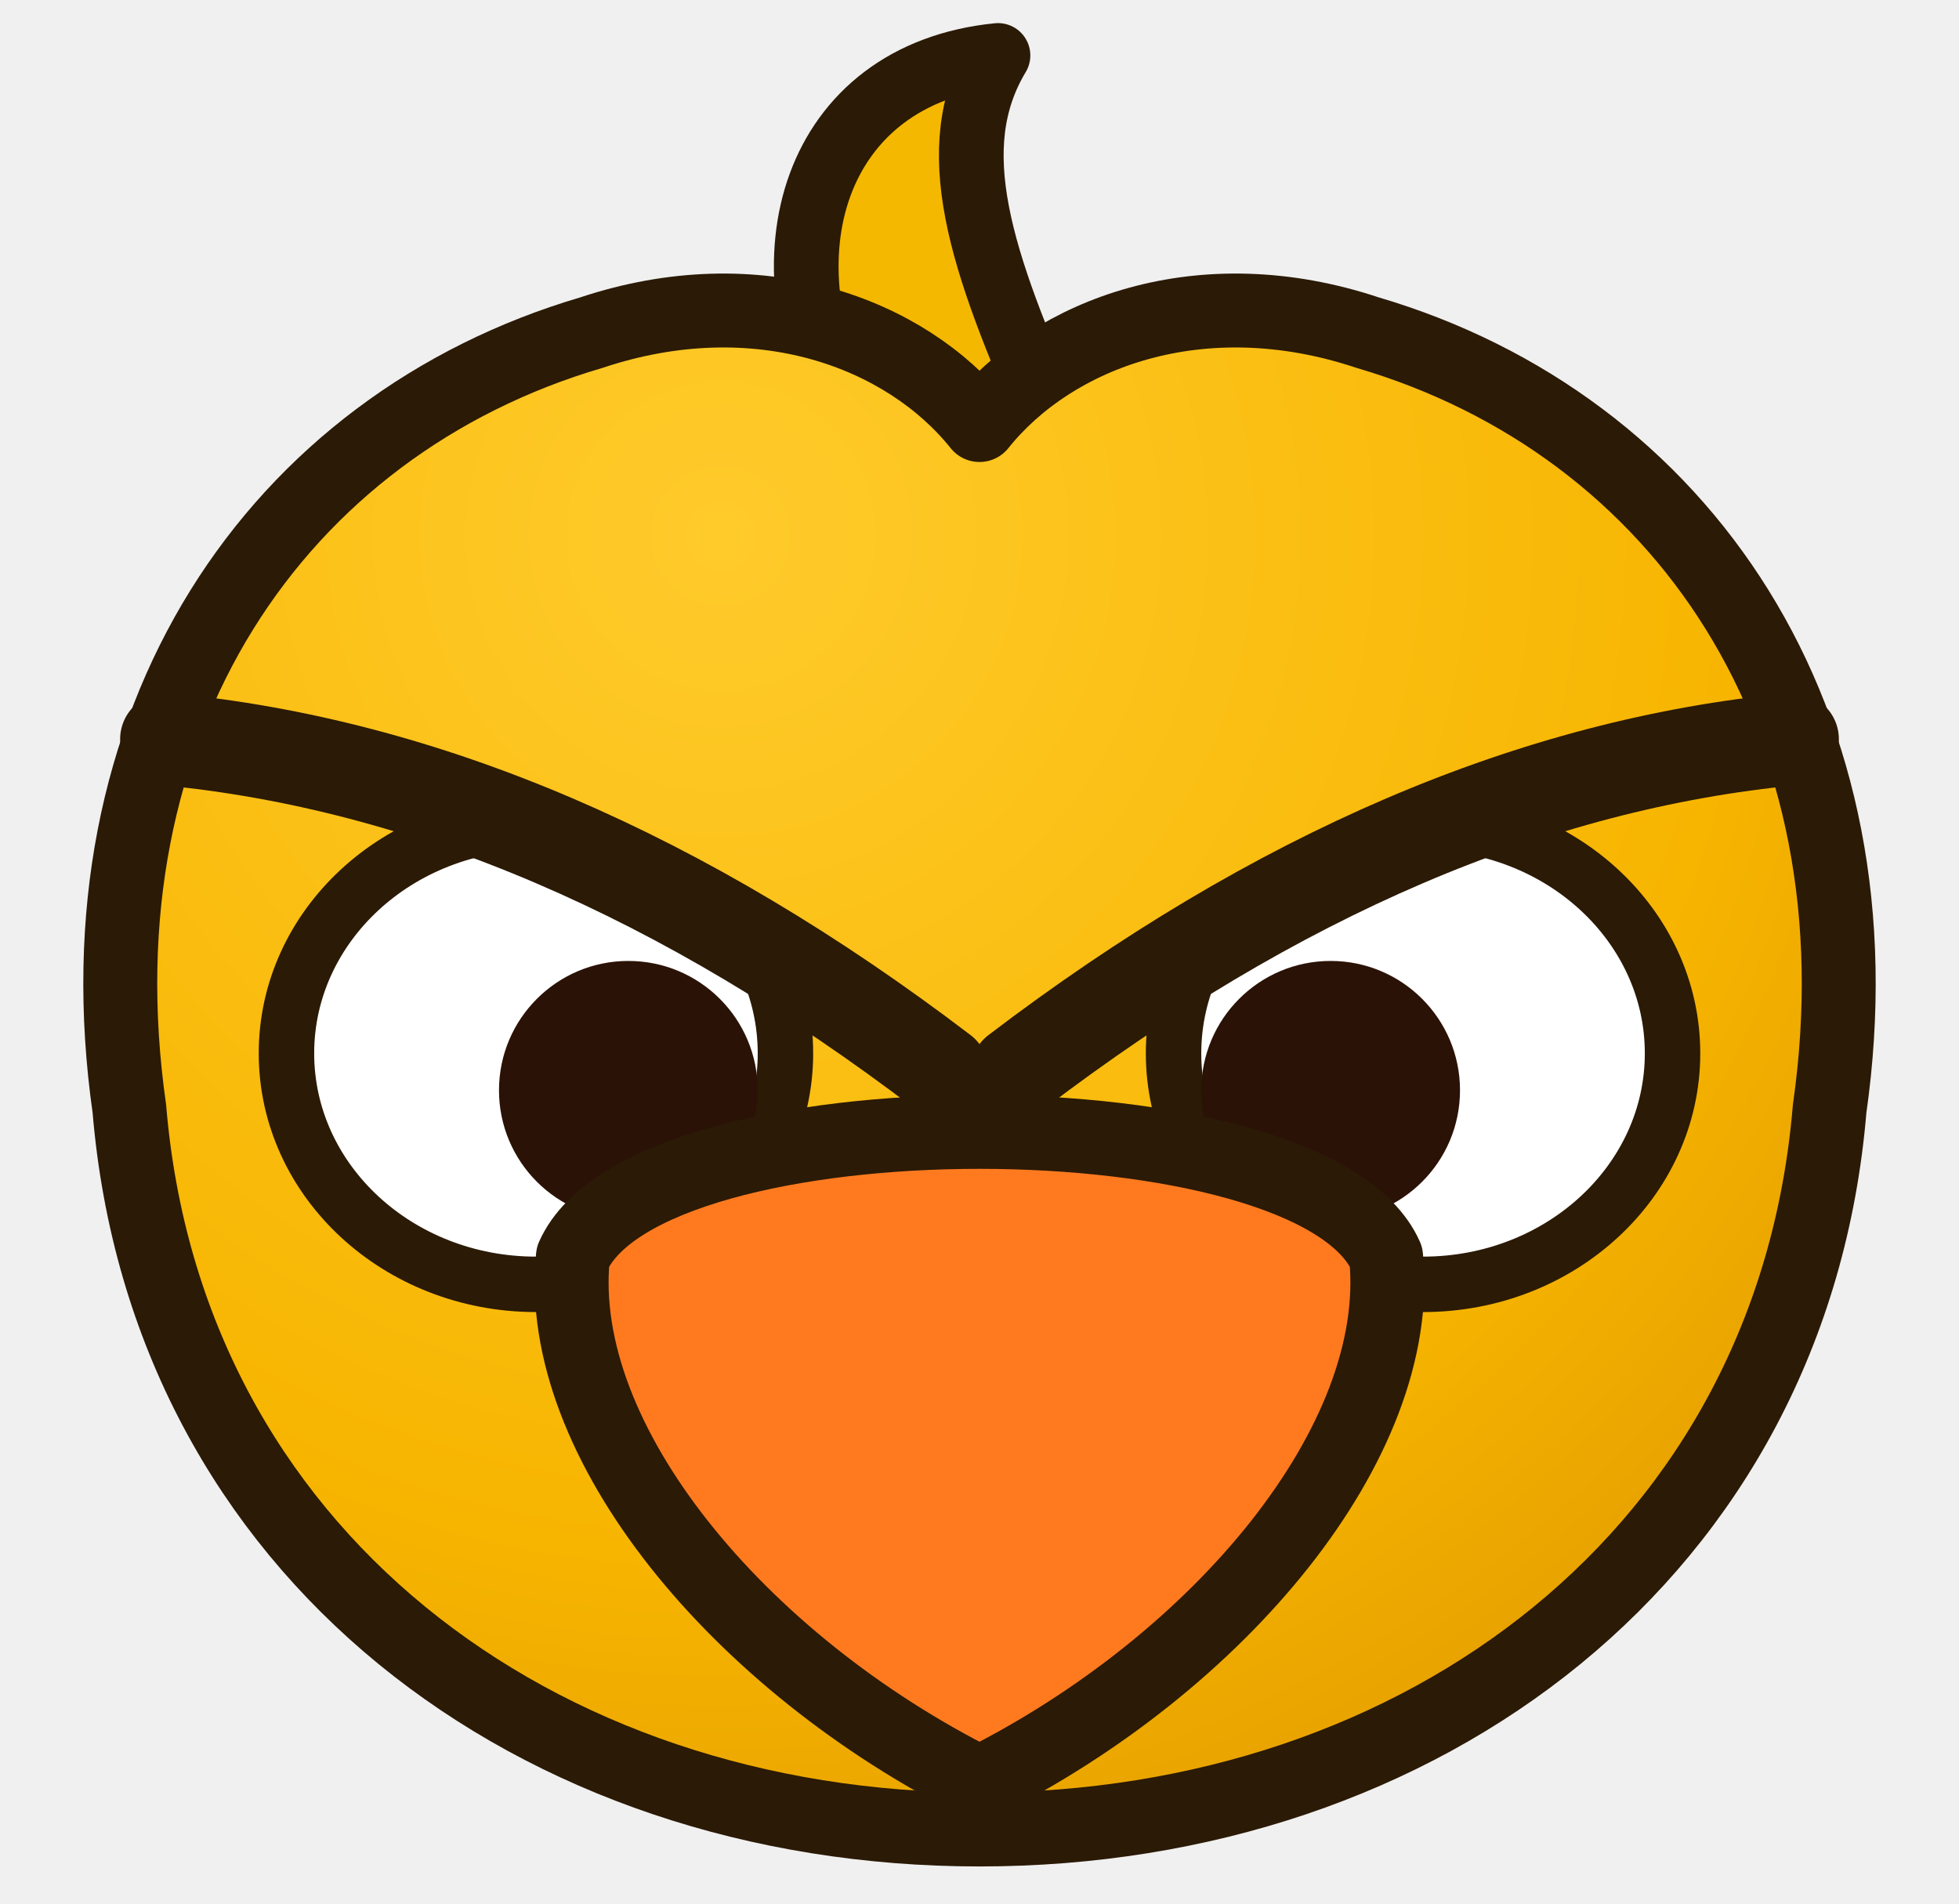
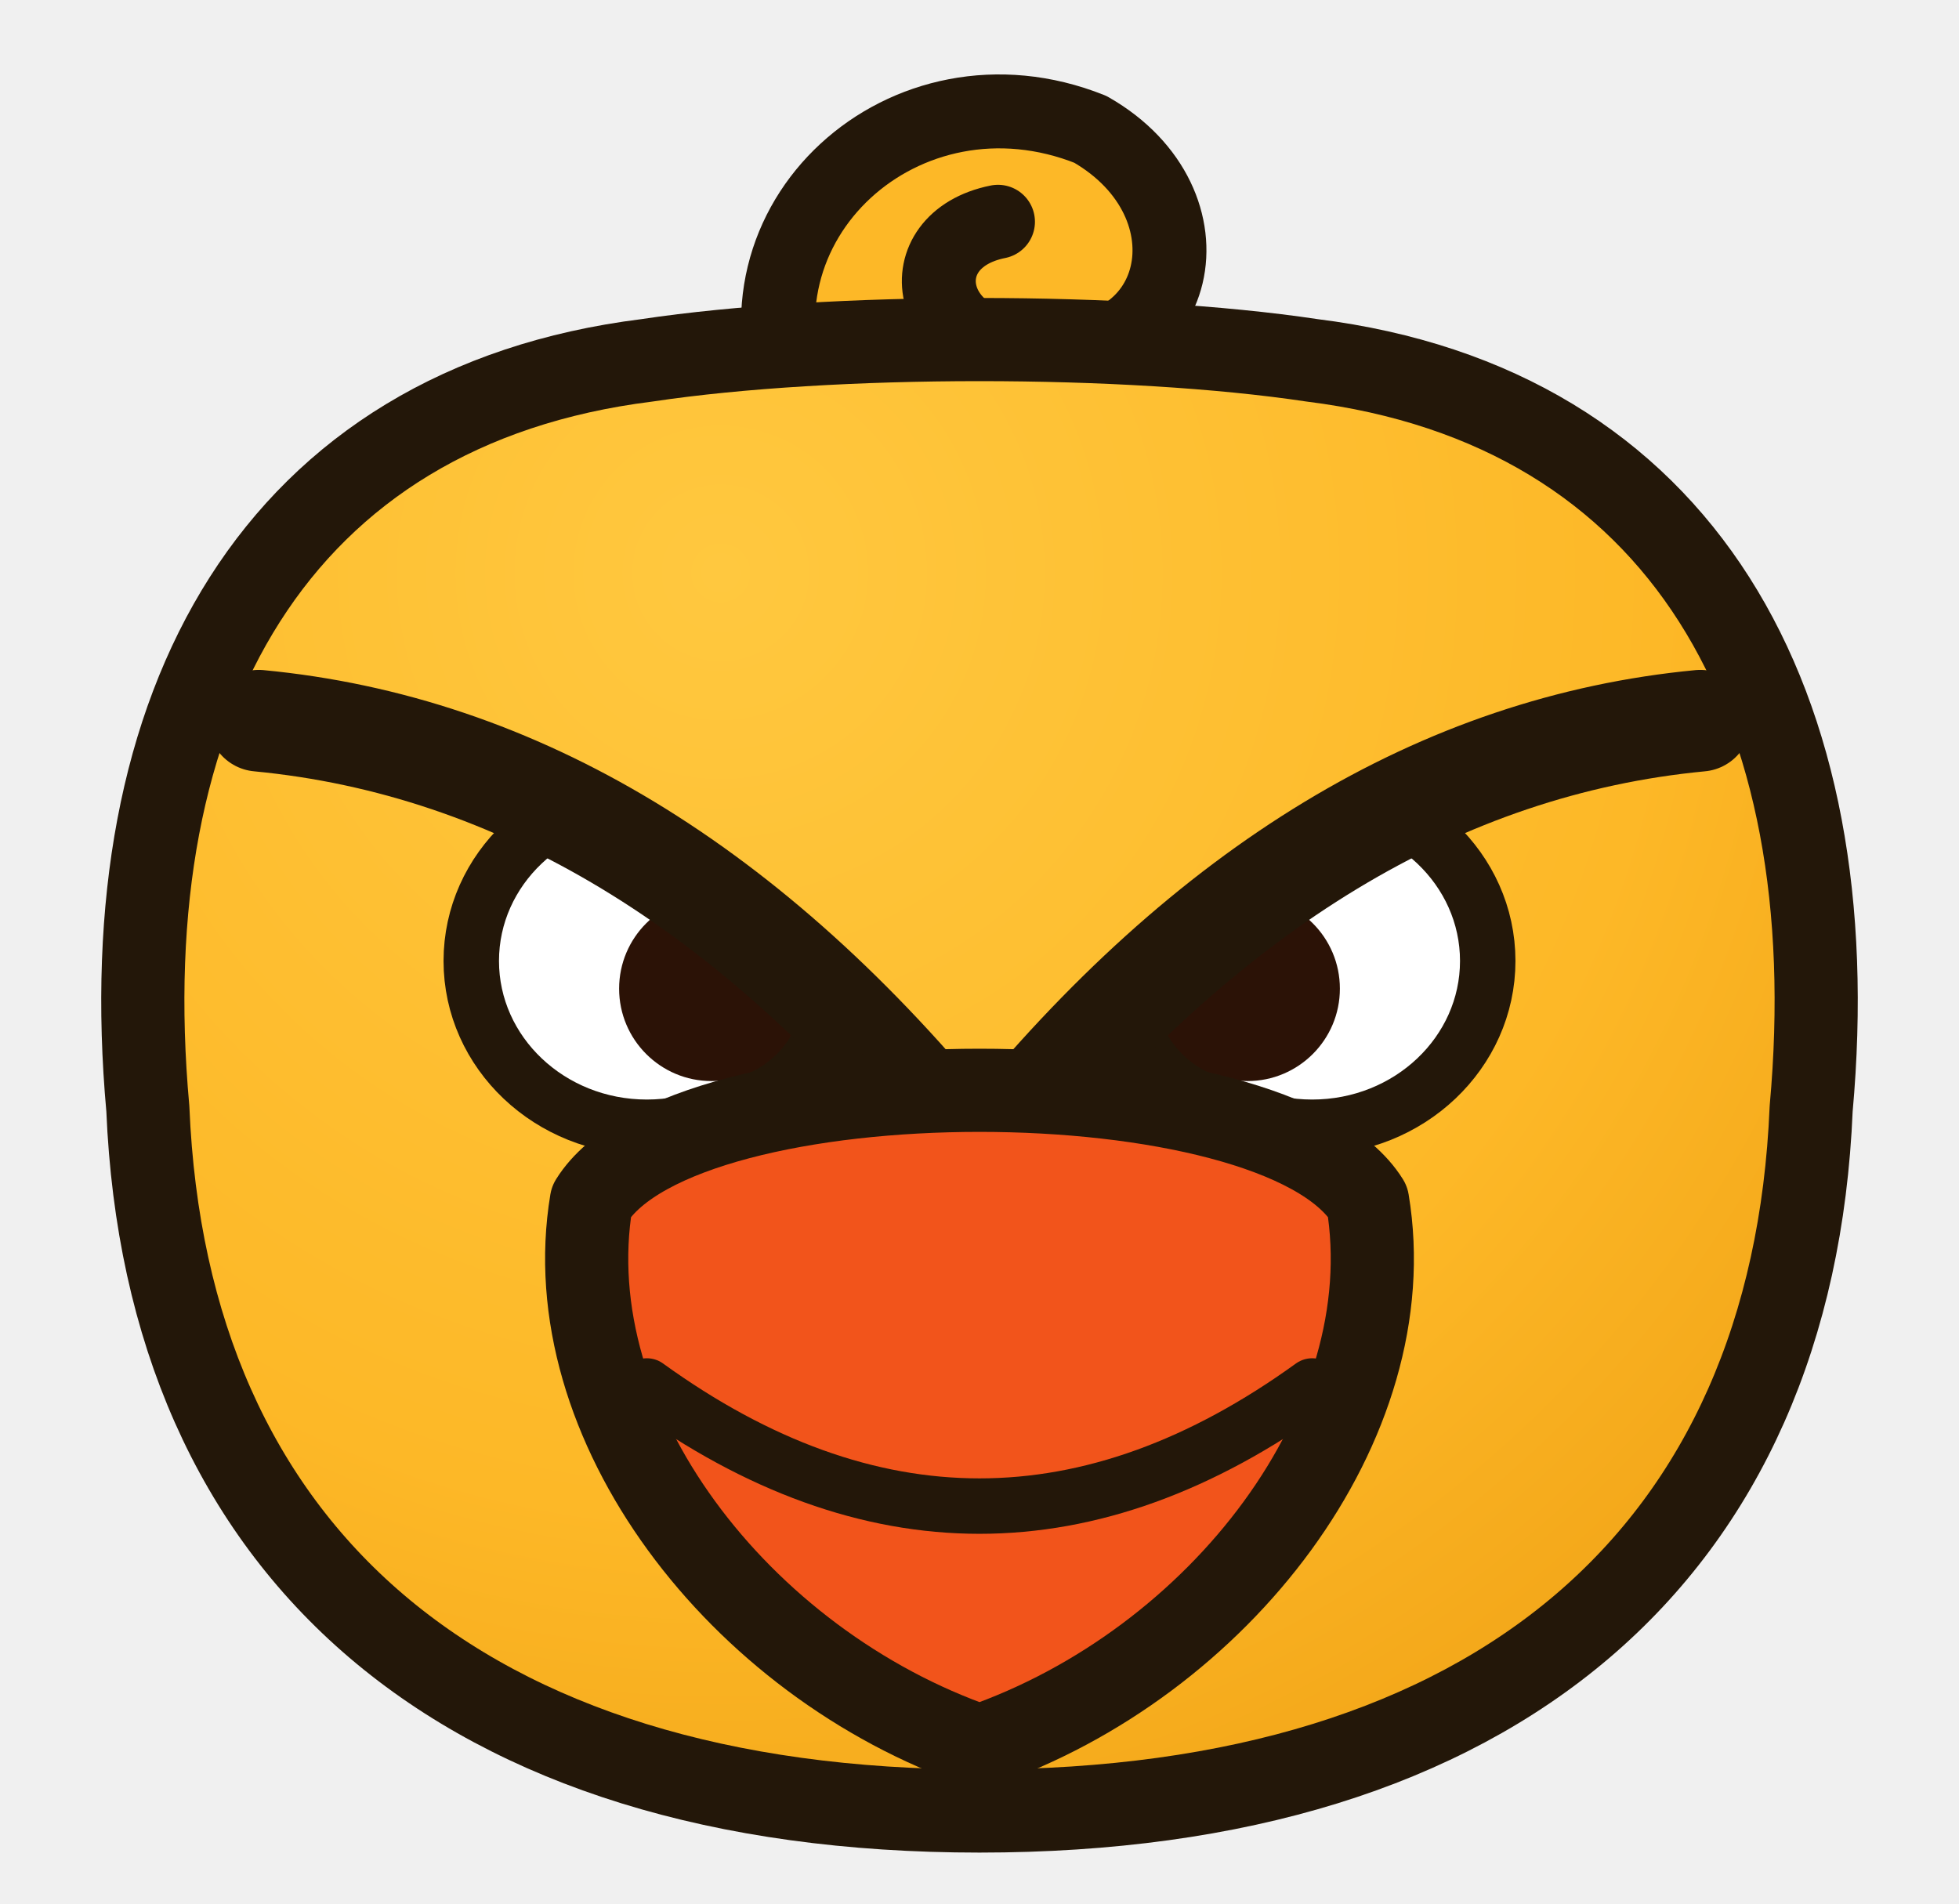
<svg xmlns="http://www.w3.org/2000/svg" viewBox="14 8 212 206">
  <defs>
-     <radialGradient id="g" gradientUnits="userSpaceOnUse" cx="92" cy="66" r="170">
-       <stop offset="0" stop-color="#ffcb2b" />
-       <stop offset="0.65" stop-color="#f7b500" />
-       <stop offset="1" stop-color="#df9700" />
+     <radialGradient id="g" gradientUnits="userSpaceOnUse" cx="92" cy="70" r="170">
+       <stop offset="0" stop-color="#ffc83f" />
+       <stop offset="0.6" stop-color="#fdb827" />
+       <stop offset="1" stop-color="#ee9e12" />
    </radialGradient>
-     <path id="h" d="M28 128C22 86 44 54 78 44c18-6 34 0 42 10 8-10 24-16 42-10 34 10 56 42 50 84-4 48-44 78-92 78S32 176 28 128z" />
+     <path id="h" d="M30 128C26 84 44 52 84 47c20-3 52-3 72 0 40 5 58 37 54 81-2 48-34 76-90 76S32 176 30 128z" />
    <clipPath id="c">
      <use href="#h" />
    </clipPath>
  </defs>
-   <path d="M106 54C96 36 102 16 122 14c-6 10-2 22 6 40z" fill="#f5b800" stroke="#2b1a06" stroke-width="7" stroke-linejoin="round" />
+   <path d="M100 52C92 32 112 14 132 22 146 30 142 48 126 46 114 46 112 34 122 32" fill="#fdb827" stroke="#231709" stroke-width="8" stroke-linecap="round" stroke-linejoin="round" />
  <use href="#h" fill="url(#g)" />
-   <ellipse cx="72" cy="122" rx="27" ry="25" fill="#fff" stroke="#2b1a06" stroke-width="6" />
-   <ellipse cx="168" cy="122" rx="27" ry="25" fill="#fff" stroke="#2b1a06" stroke-width="6" />
-   <circle cx="82" cy="126" r="14" fill="#2b1206" />
-   <circle cx="158" cy="126" r="14" fill="#2b1206" />
+   <ellipse cx="84" cy="112" rx="19" ry="18" fill="#fff" stroke="#231709" stroke-width="6" />
+   <ellipse cx="156" cy="112" rx="19" ry="18" fill="#fff" stroke="#231709" stroke-width="6" />
+   <circle cx="91" cy="115" r="10" fill="#2b1206" />
+   <circle cx="149" cy="115" r="10" fill="#2b1206" />
  <g clip-path="url(#c)">
-     <path d="M30 88Q74 92 116 124L122 56 24 56zM210 88Q166 92 124 124L118 56 216 56z" fill="url(#g)" />
+     <path d="M38 87Q84 91 118 132L128 58 24 58zM202 87Q156 91 122 132L112 58 216 58z" fill="url(#g)" />
  </g>
-   <path d="M32 88Q74 92 116 124M208 88Q166 92 124 124" fill="none" stroke="#2b1a06" stroke-width="10" stroke-linecap="round" />
-   <use href="#h" fill="none" stroke="#2b1a06" stroke-width="8" stroke-linejoin="round" />
-   <path d="M76 144C84 126 156 126 164 144 166 164 146 188 120 201 94 188 74 164 76 144z" fill="#ff7a1f" stroke="#2b1a06" stroke-width="8" stroke-linejoin="round" />
+   <path d="M42 86Q84 90 118 132M198 86Q156 90 122 132" fill="none" stroke="#231709" stroke-width="11" stroke-linecap="round" />
+   <use href="#h" fill="none" stroke="#231709" stroke-width="9" stroke-linejoin="round" />
+   <path d="M78 138C88 122 152 122 162 138 166 162 146 188 120 197 94 188 74 162 78 138z" fill="#f2541b" stroke="#231709" stroke-width="9" stroke-linejoin="round" />
+   <path d="M84 158Q120 184 156 158" fill="none" stroke="#231709" stroke-width="6" stroke-linecap="round" />
</svg>
